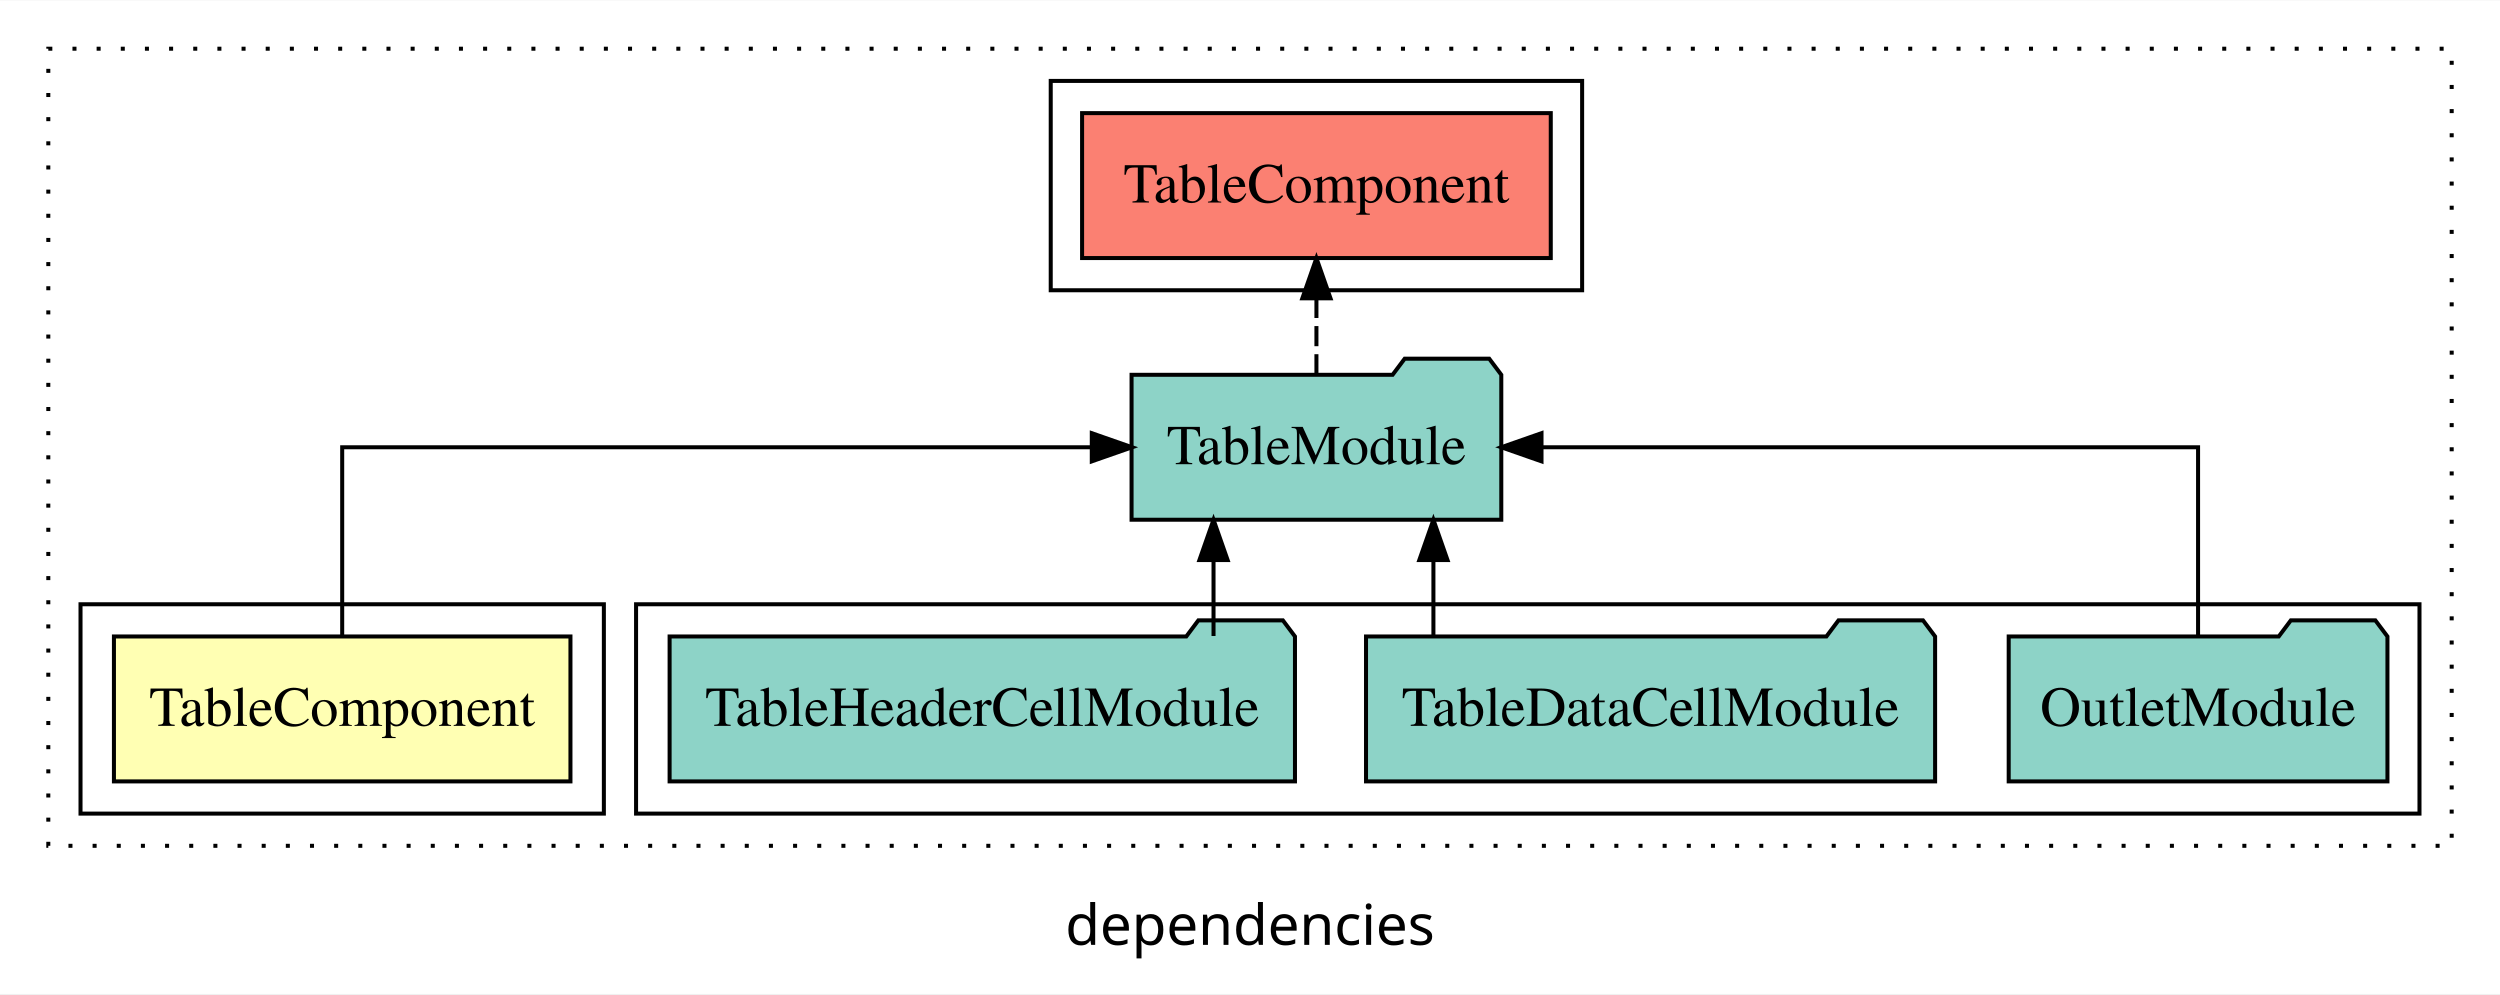
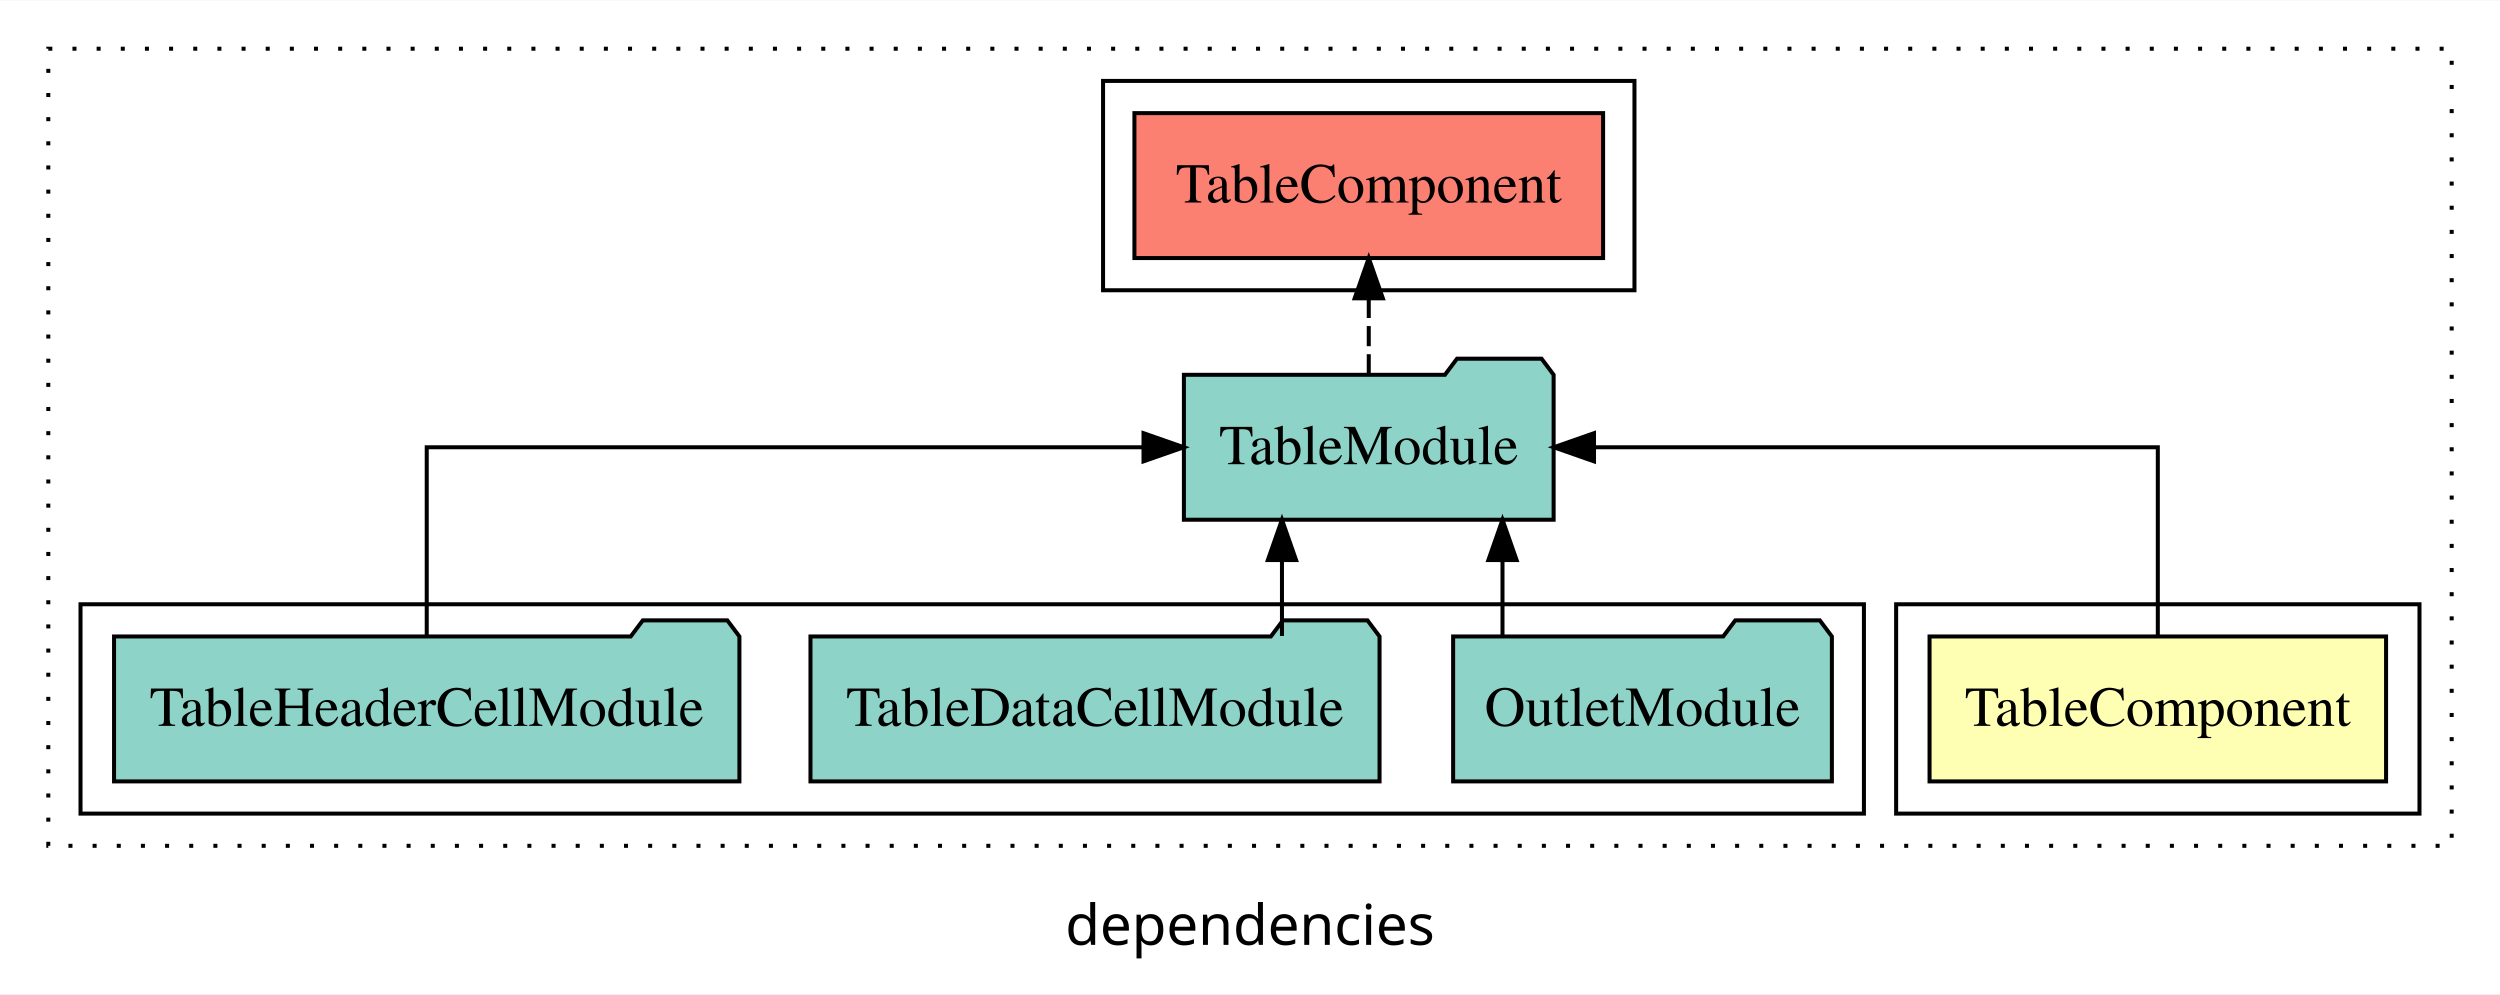
<svg xmlns="http://www.w3.org/2000/svg" width="621pt" height="247pt" viewBox="0.00 0.00 621.00 246.80">
  <g id="graph0" class="graph" transform="scale(1 1) rotate(0) translate(4 242.8)">
    <polygon fill="white" stroke="transparent" points="-4,4 -4,-242.8 617,-242.8 617,4 -4,4" />
    <text text-anchor="middle" x="306.5" y="-8.2" font-family="sans-serif" font-size="14.00">dependencies</text>
    <g id="clust1" class="cluster">
      <polygon fill="none" stroke="black" stroke-dasharray="1,5" points="8,-32.8 8,-230.8 605,-230.8 605,-32.8 8,-32.8" />
    </g>
-     <g id="clust4" class="cluster">
-       <polygon fill="none" stroke="black" points="154,-40.8 154,-92.8 597,-92.8 597,-40.8 154,-40.8" />
+     <g id="clust5" class="cluster">
+       <polygon fill="none" stroke="black" points="270,-170.8 270,-222.8 402,-222.8 402,-170.8 270,-170.8" />
    </g>
    <g id="clust2" class="cluster">
-       <polygon fill="none" stroke="black" points="16,-40.8 16,-92.8 146,-92.8 146,-40.8 16,-40.8" />
+       <polygon fill="none" stroke="black" points="467,-40.8 467,-92.8 597,-92.8 597,-40.8 467,-40.8" />
    </g>
-     <g id="clust5" class="cluster">
-       <polygon fill="none" stroke="black" points="257,-170.8 257,-222.8 389,-222.8 389,-170.8 257,-170.8" />
+     <g id="clust4" class="cluster">
+       <polygon fill="none" stroke="black" points="16,-40.8 16,-92.8 459,-92.8 459,-40.8 16,-40.8" />
    </g>
    <g id="node1" class="node">
-       <polygon fill="#ffffb3" stroke="black" points="137.7,-84.8 24.3,-84.8 24.3,-48.8 137.7,-48.8 137.7,-84.8" />
-       <text text-anchor="middle" x="81" y="-62.6" font-family="Times,serif" font-size="14.00">TableComponent</text>
+       <polygon fill="#ffffb3" stroke="black" points="588.7,-84.8 475.3,-84.8 475.3,-48.8 588.7,-48.8 588.7,-84.8" />
+       <text text-anchor="middle" x="532" y="-62.6" font-family="Times,serif" font-size="14.00">TableComponent</text>
    </g>
    <g id="node2" class="node">
-       <polygon fill="#8dd3c7" stroke="black" points="368.92,-149.8 365.92,-153.8 344.92,-153.8 341.92,-149.8 277.08,-149.8 277.08,-113.8 368.92,-113.8 368.92,-149.8" />
-       <text text-anchor="middle" x="323" y="-127.6" font-family="Times,serif" font-size="14.00">TableModule</text>
+       <polygon fill="#8dd3c7" stroke="black" points="381.92,-149.8 378.92,-153.8 357.92,-153.8 354.92,-149.8 290.08,-149.8 290.08,-113.8 381.92,-113.8 381.92,-149.8" />
+       <text text-anchor="middle" x="336" y="-127.6" font-family="Times,serif" font-size="14.00">TableModule</text>
    </g>
    <g id="edge1" class="edge">
-       <path fill="none" stroke="black" d="M81,-84.91C81,-104.14 81,-131.8 81,-131.8 81,-131.8 267.2,-131.8 267.2,-131.8" />
-       <polygon fill="black" stroke="black" points="267.2,-135.3 277.2,-131.8 267.2,-128.3 267.2,-135.3" />
+       <path fill="none" stroke="black" d="M532,-84.91C532,-104.14 532,-131.8 532,-131.8 532,-131.8 391.95,-131.8 391.95,-131.8" />
+       <polygon fill="black" stroke="black" points="391.95,-128.3 381.95,-131.8 391.95,-135.3 391.95,-128.3" />
    </g>
    <g id="node6" class="node">
-       <polygon fill="#fb8072" stroke="black" points="381.21,-214.8 264.79,-214.8 264.79,-178.8 381.21,-178.8 381.21,-214.8" />
-       <text text-anchor="middle" x="323" y="-192.6" font-family="Times,serif" font-size="14.00">TableComponent </text>
+       <polygon fill="#fb8072" stroke="black" points="394.21,-214.8 277.79,-214.8 277.79,-178.8 394.21,-178.8 394.21,-214.8" />
+       <text text-anchor="middle" x="336" y="-192.6" font-family="Times,serif" font-size="14.00">TableComponent </text>
    </g>
    <g id="edge5" class="edge">
-       <path fill="none" stroke="black" stroke-dasharray="5,2" d="M323,-149.91C323,-149.91 323,-168.79 323,-168.79" />
-       <polygon fill="black" stroke="black" points="319.5,-168.79 323,-178.79 326.5,-168.79 319.5,-168.79" />
+       <path fill="none" stroke="black" stroke-dasharray="5,2" d="M336,-149.91C336,-149.91 336,-168.79 336,-168.79" />
+       <polygon fill="black" stroke="black" points="332.5,-168.79 336,-178.79 339.5,-168.79 332.5,-168.79" />
    </g>
    <g id="node3" class="node">
-       <polygon fill="#8dd3c7" stroke="black" points="589.04,-84.8 586.04,-88.8 565.04,-88.8 562.04,-84.8 494.96,-84.8 494.96,-48.8 589.04,-48.8 589.04,-84.8" />
-       <text text-anchor="middle" x="542" y="-62.6" font-family="Times,serif" font-size="14.00">OutletModule</text>
+       <polygon fill="#8dd3c7" stroke="black" points="451.04,-84.8 448.04,-88.8 427.04,-88.8 424.04,-84.8 356.96,-84.8 356.96,-48.8 451.04,-48.8 451.04,-84.8" />
+       <text text-anchor="middle" x="404" y="-62.6" font-family="Times,serif" font-size="14.00">OutletModule</text>
    </g>
    <g id="edge2" class="edge">
-       <path fill="none" stroke="black" d="M542,-84.91C542,-104.14 542,-131.8 542,-131.8 542,-131.8 378.91,-131.8 378.91,-131.8" />
-       <polygon fill="black" stroke="black" points="378.91,-128.3 368.91,-131.8 378.91,-135.3 378.91,-128.3" />
+       <path fill="none" stroke="black" d="M369.22,-84.91C369.22,-84.91 369.22,-103.79 369.22,-103.79" />
+       <polygon fill="black" stroke="black" points="365.72,-103.79 369.22,-113.79 372.72,-103.79 365.72,-103.79" />
    </g>
    <g id="node4" class="node">
-       <polygon fill="#8dd3c7" stroke="black" points="476.68,-84.8 473.68,-88.8 452.68,-88.8 449.68,-84.8 335.32,-84.8 335.32,-48.8 476.68,-48.8 476.68,-84.8" />
-       <text text-anchor="middle" x="406" y="-62.6" font-family="Times,serif" font-size="14.00">TableDataCellModule</text>
+       <polygon fill="#8dd3c7" stroke="black" points="338.68,-84.8 335.68,-88.8 314.68,-88.8 311.68,-84.8 197.32,-84.8 197.32,-48.8 338.68,-48.8 338.68,-84.8" />
+       <text text-anchor="middle" x="268" y="-62.6" font-family="Times,serif" font-size="14.00">TableDataCellModule</text>
    </g>
    <g id="edge3" class="edge">
-       <path fill="none" stroke="black" d="M352.06,-84.91C352.06,-84.91 352.06,-103.79 352.06,-103.79" />
-       <polygon fill="black" stroke="black" points="348.56,-103.79 352.06,-113.79 355.56,-103.79 348.56,-103.79" />
+       <path fill="none" stroke="black" d="M314.44,-84.91C314.44,-84.91 314.44,-103.79 314.44,-103.79" />
+       <polygon fill="black" stroke="black" points="310.94,-103.79 314.44,-113.79 317.94,-103.79 310.94,-103.79" />
    </g>
    <g id="node5" class="node">
-       <polygon fill="#8dd3c7" stroke="black" points="317.67,-84.8 314.67,-88.8 293.67,-88.8 290.67,-84.8 162.33,-84.8 162.33,-48.8 317.67,-48.8 317.67,-84.8" />
-       <text text-anchor="middle" x="240" y="-62.6" font-family="Times,serif" font-size="14.00">TableHeaderCellModule</text>
+       <polygon fill="#8dd3c7" stroke="black" points="179.67,-84.8 176.67,-88.8 155.67,-88.8 152.67,-84.8 24.33,-84.8 24.33,-48.8 179.67,-48.8 179.67,-84.8" />
+       <text text-anchor="middle" x="102" y="-62.6" font-family="Times,serif" font-size="14.00">TableHeaderCellModule</text>
    </g>
    <g id="edge4" class="edge">
-       <path fill="none" stroke="black" d="M297.44,-84.91C297.44,-84.91 297.44,-103.79 297.44,-103.79" />
-       <polygon fill="black" stroke="black" points="293.94,-103.79 297.44,-113.79 300.94,-103.79 293.94,-103.79" />
+       <path fill="none" stroke="black" d="M102,-84.91C102,-104.14 102,-131.8 102,-131.8 102,-131.8 280.05,-131.8 280.05,-131.8" />
+       <polygon fill="black" stroke="black" points="280.05,-135.3 290.05,-131.8 280.05,-128.3 280.05,-135.3" />
    </g>
  </g>
</svg>
